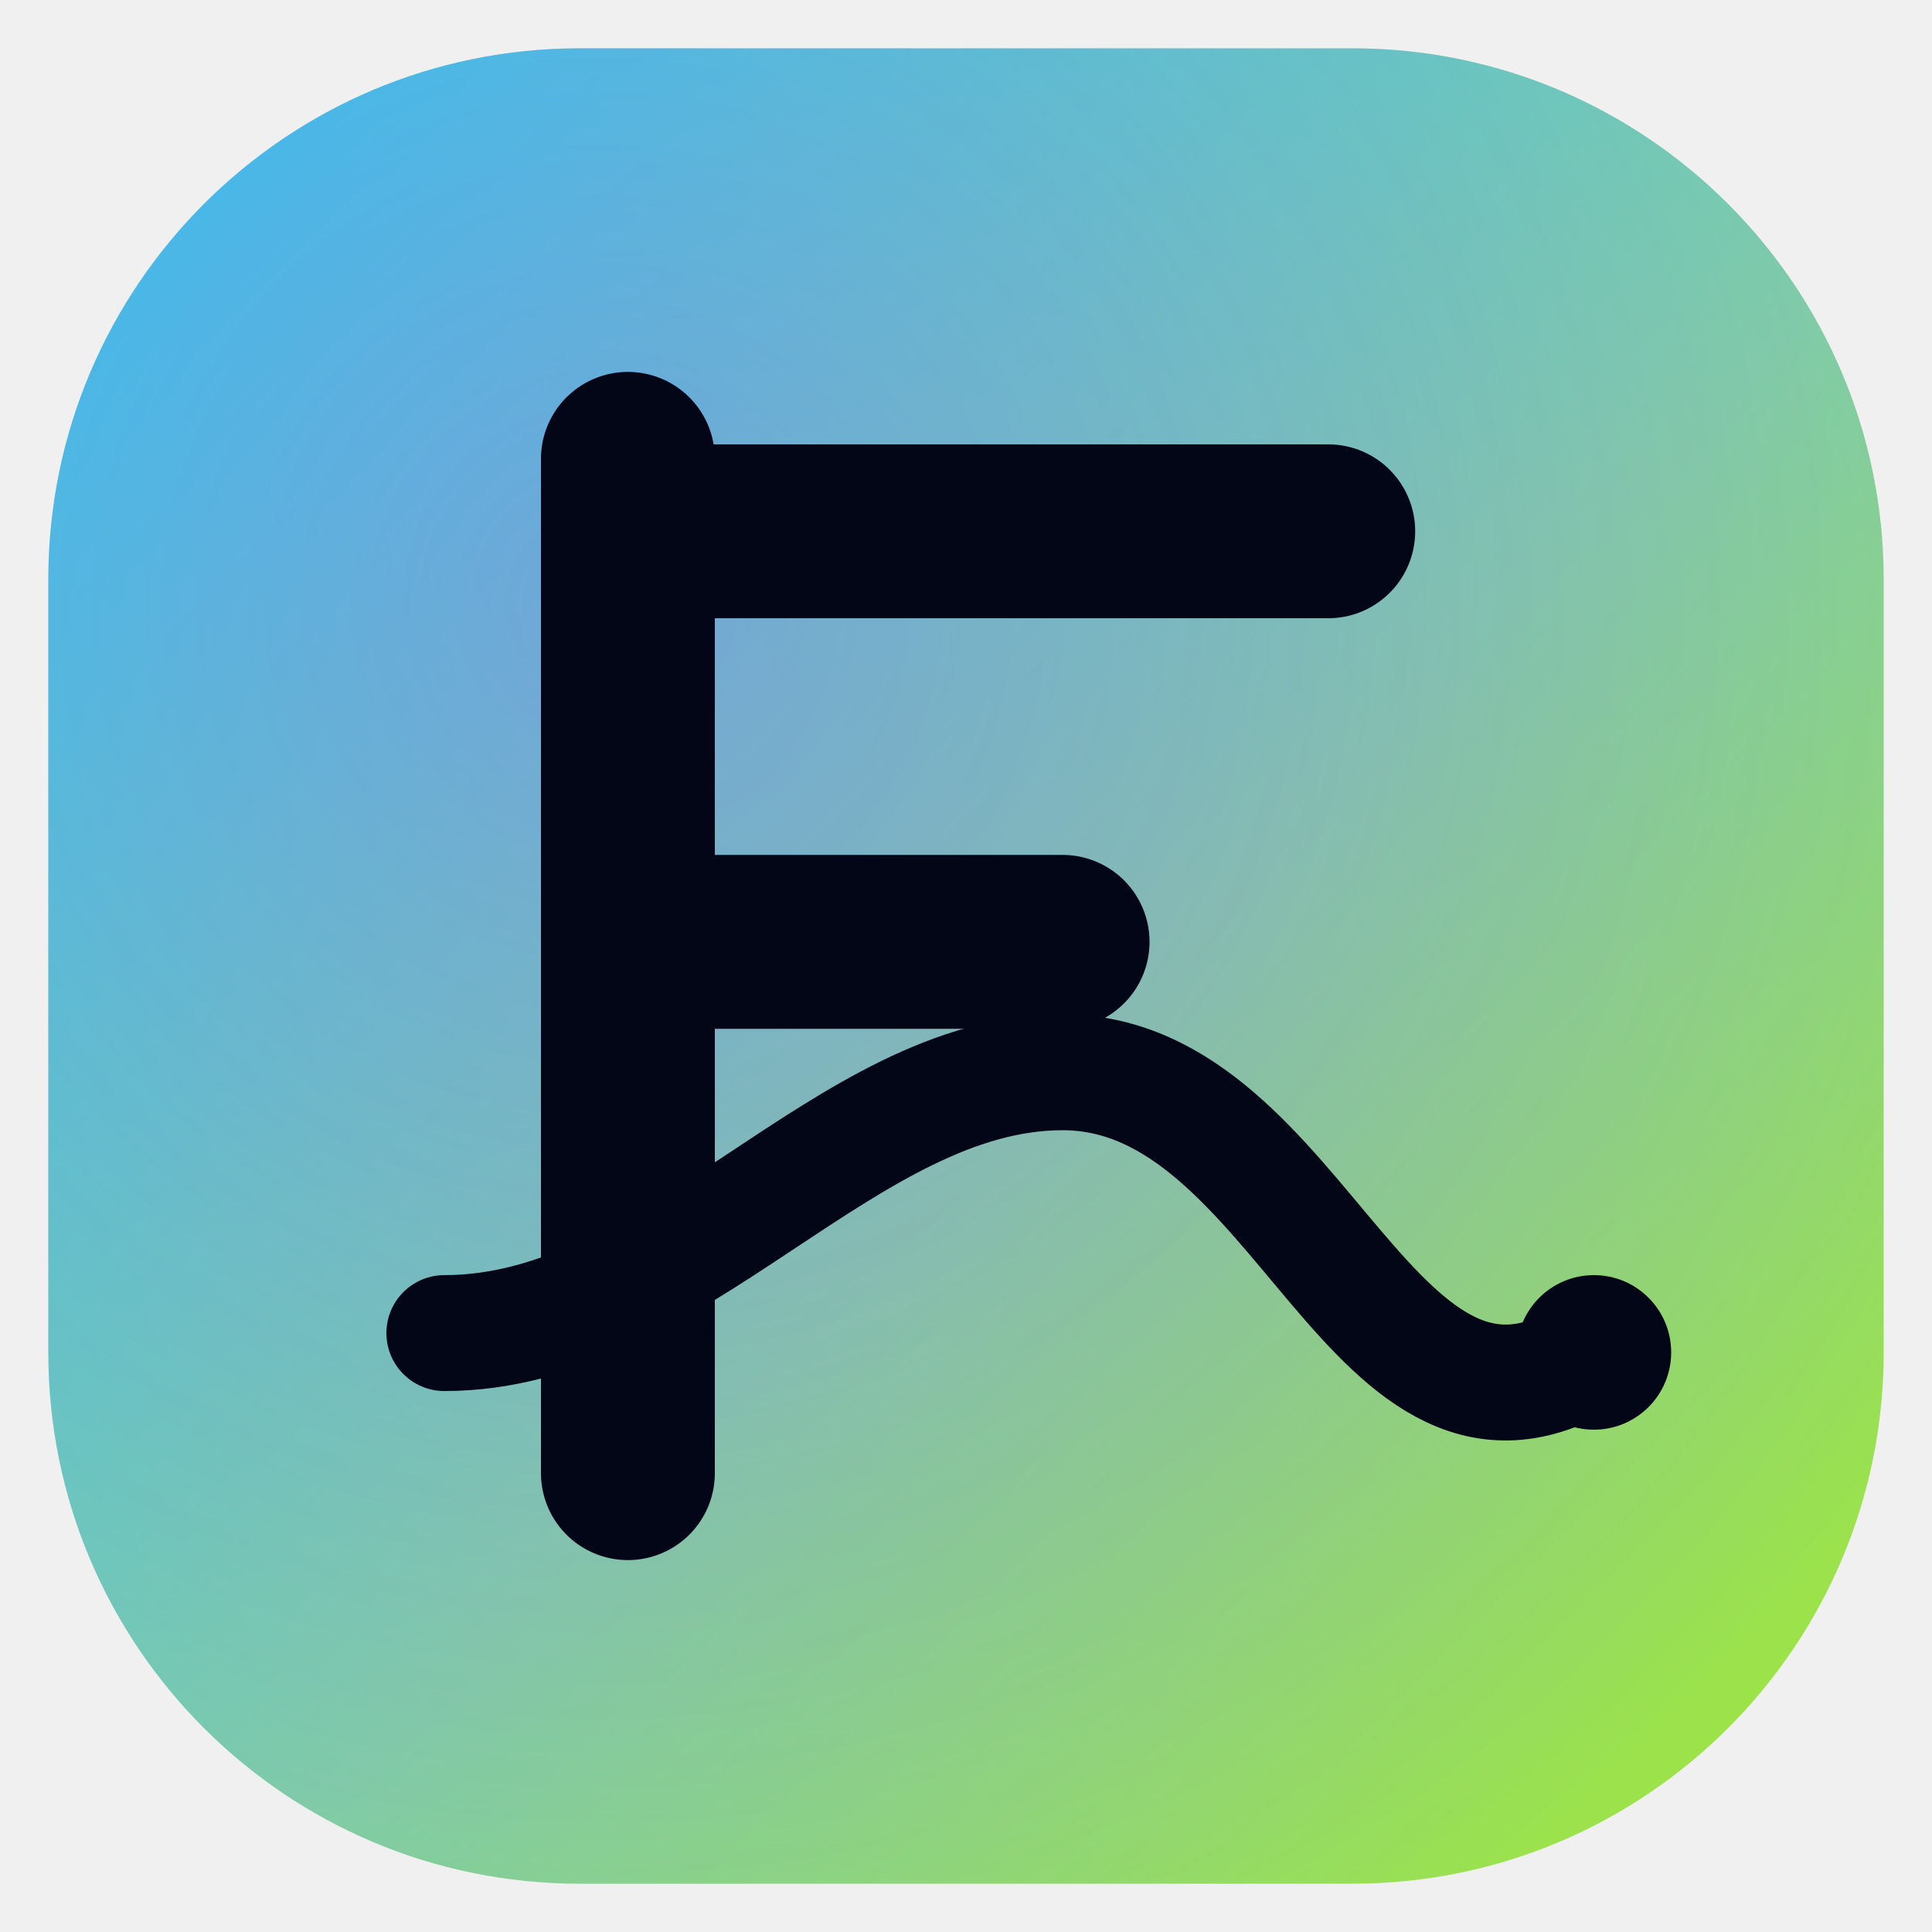
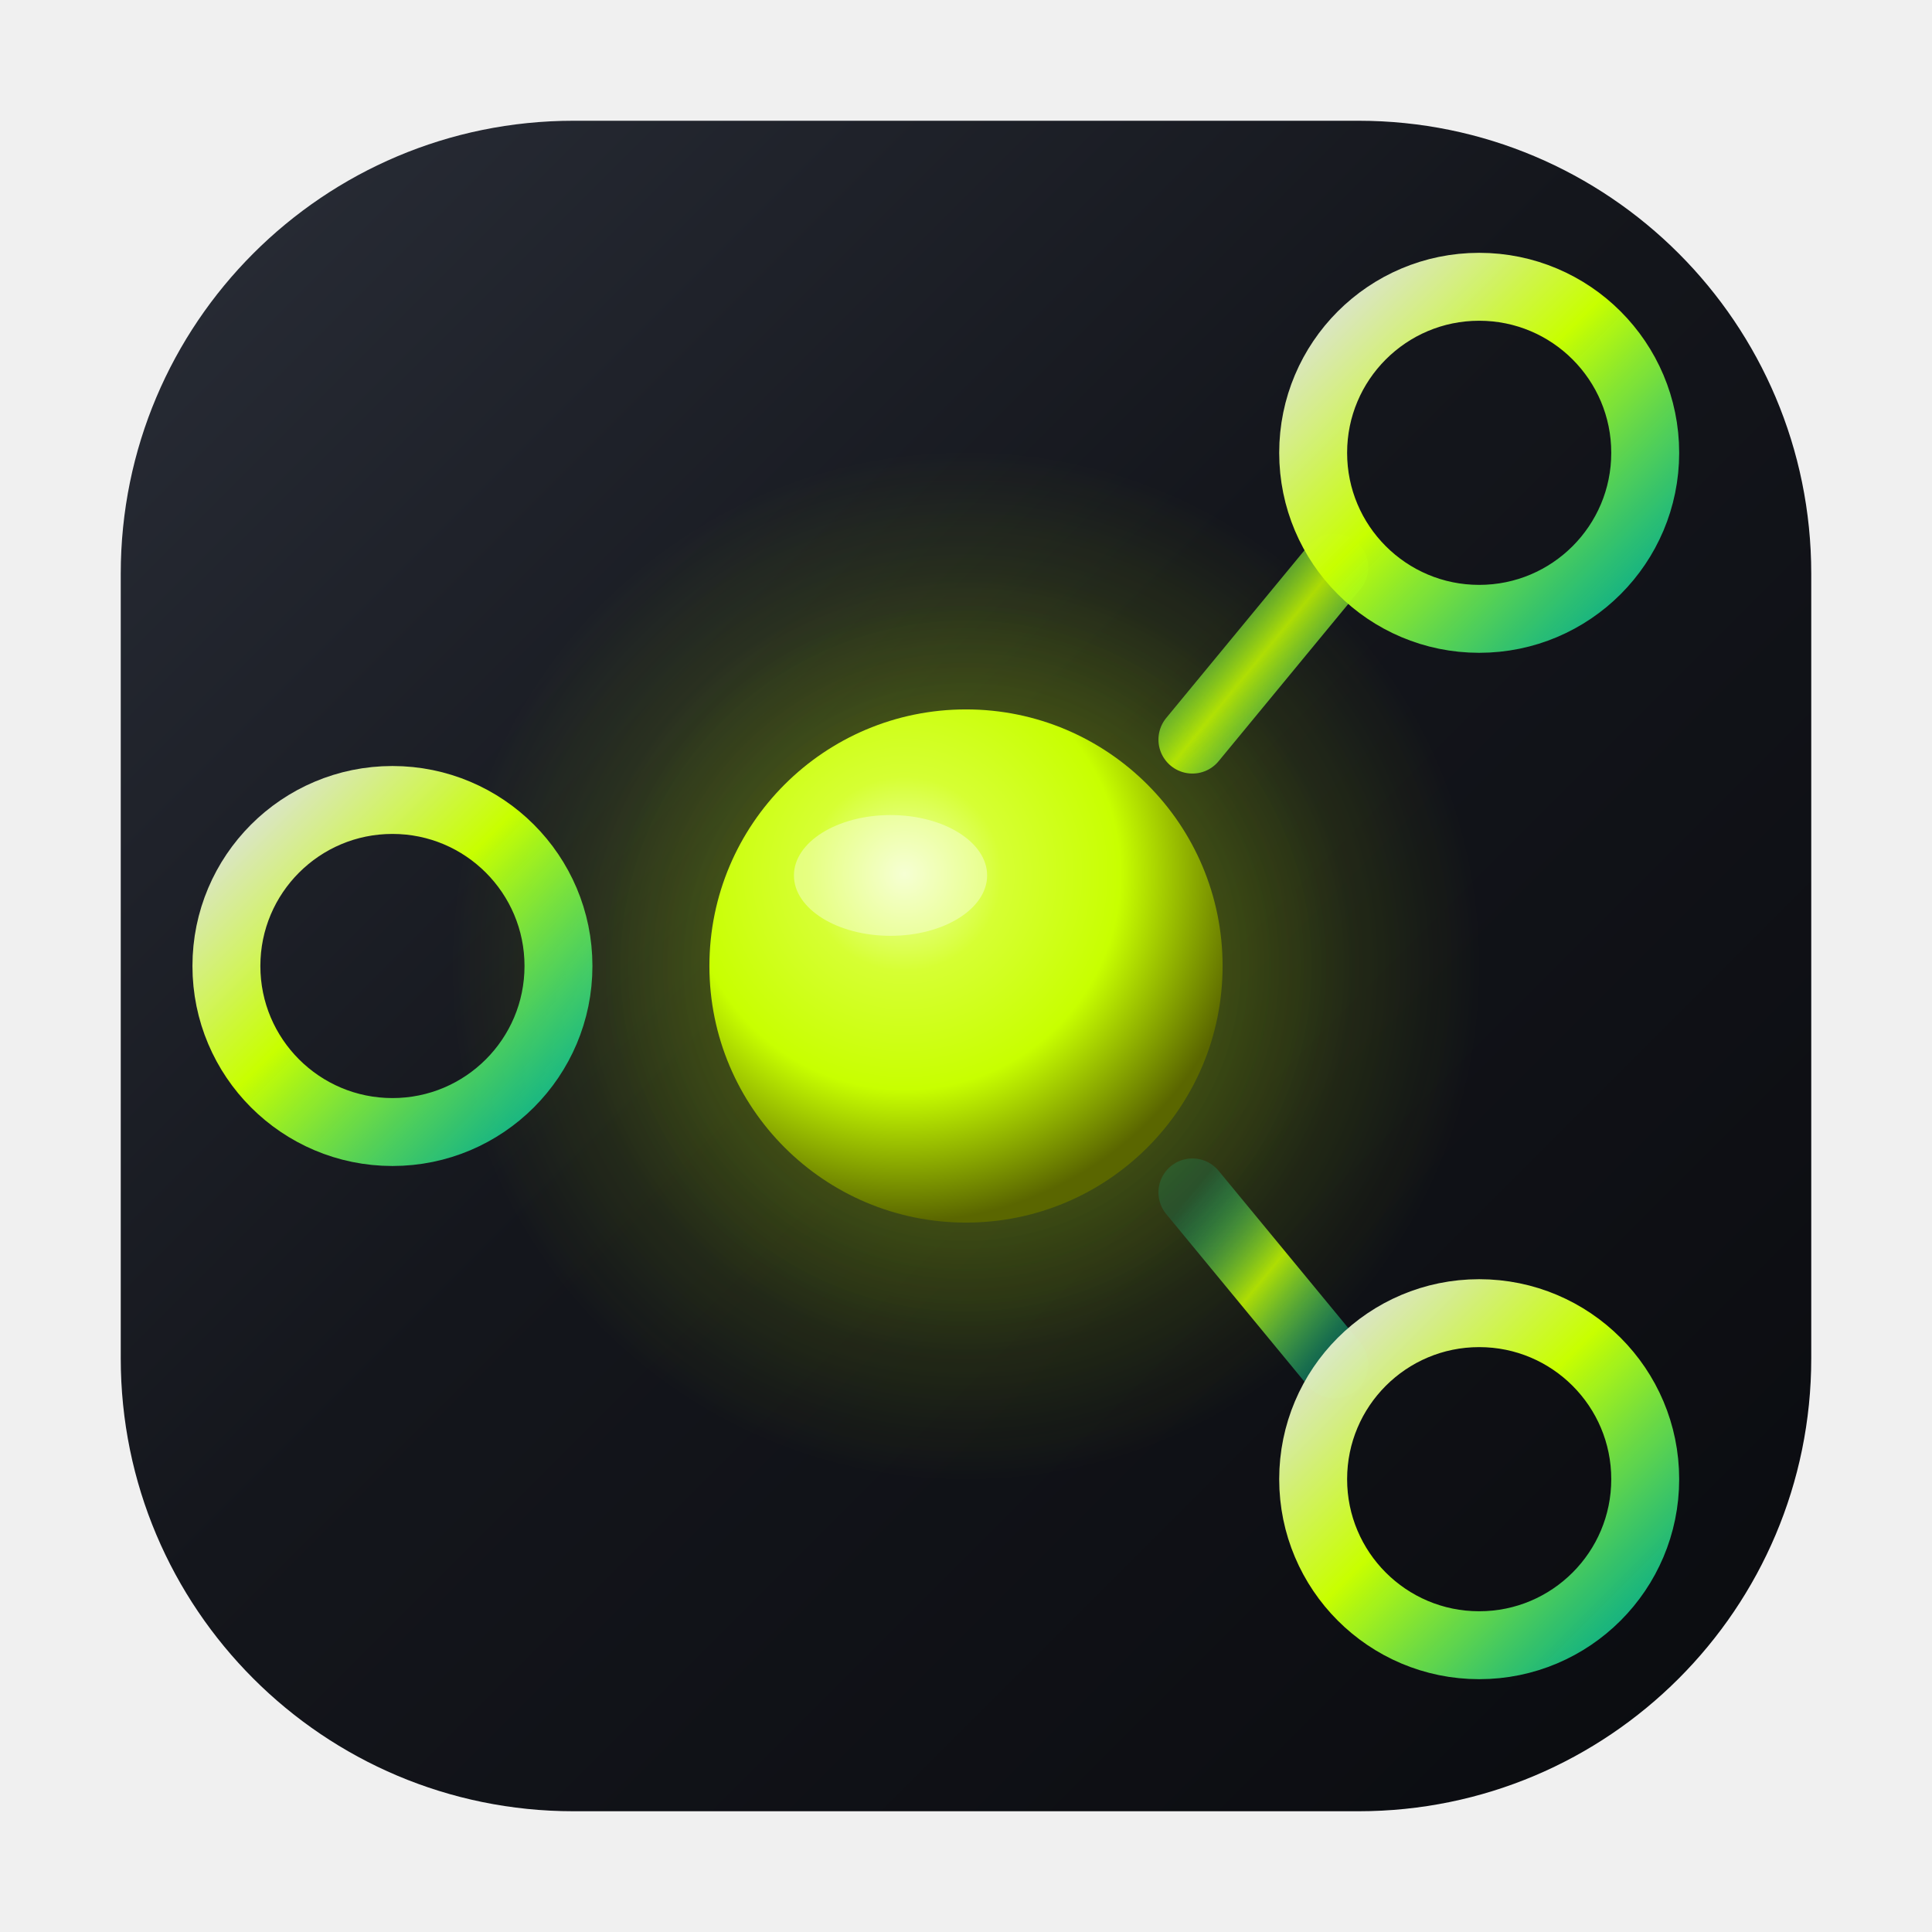
- <svg xmlns="http://www.w3.org/2000/svg" viewBox="0 0 40 40" role="img" aria-label="FitConnect">
+ <svg xmlns="http://www.w3.org/2000/svg" viewBox="0 0 64 64" role="img" aria-label="FitConnect">
  <defs>
-     <linearGradient id="p" x1="0" y1="0" x2="1" y2="1">
-       <stop offset="0%" stop-color="#22d3ee" />
-       <stop offset="55%" stop-color="#7dd3a3" />
-       <stop offset="100%" stop-color="#a3e635" />
+     <linearGradient id="plate" x1="0" y1="0" x2="1" y2="1">
+       <stop offset="0%" stop-color="#2a2e38" />
+       <stop offset="45%" stop-color="#14161c" />
+       <stop offset="100%" stop-color="#0a0b0f" />
    </linearGradient>
-     <radialGradient id="g" cx="0.3" cy="0.3" r="0.85">
-       <stop offset="0%" stop-color="#a855f7" stop-opacity="0.35" />
-       <stop offset="100%" stop-color="#a855f7" stop-opacity="0" />
+     <radialGradient id="hub" cx="38%" cy="32%" r="68%">
+       <stop offset="0%" stop-color="#f0ffb8" />
+       <stop offset="28%" stop-color="#d6ff33" />
+       <stop offset="62%" stop-color="#c8ff00" />
+       <stop offset="100%" stop-color="#5a6600" />
    </radialGradient>
+     <radialGradient id="hub-glow" cx="50%" cy="50%" r="50%">
+       <stop offset="0%" stop-color="#c8ff00" stop-opacity="0.55" />
+       <stop offset="100%" stop-color="#c8ff00" stop-opacity="0" />
+     </radialGradient>
+     <linearGradient id="link" x1="0" y1="0" x2="1" y2="1">
+       <stop offset="0%" stop-color="#00ddb4" stop-opacity="0.15" />
+       <stop offset="50%" stop-color="#c8ff00" stop-opacity="0.85" />
+       <stop offset="100%" stop-color="#00ddb4" stop-opacity="0.35" />
+     </linearGradient>
+     <linearGradient id="ring" x1="0" y1="0" x2="1" y2="1">
+       <stop offset="0%" stop-color="#e8ebf2" stop-opacity="0.95" />
+       <stop offset="45%" stop-color="#c8ff00" />
+       <stop offset="100%" stop-color="#00ddb4" stop-opacity="0.75" />
+     </linearGradient>
  </defs>
-   <rect x="1" y="1" width="38" height="38" rx="11" fill="url(#p)" />
-   <rect x="1" y="1" width="38" height="38" rx="11" fill="url(#g)" />
-   <g fill="none" stroke="#020617" stroke-linecap="round" stroke-linejoin="round">
-     <path d="M13 9.5 V30.5" stroke-width="3.6" />
-     <path d="M13 11 H27.5" stroke-width="3.6" />
-     <path d="M13 19.5 H22" stroke-width="3.6" />
-     <path d="M9.2 27.6 C 14 27.6 17.5 22.2 22 22.2 C 27 22.2 28.4 31 33 28" stroke-width="2.4" />
+   <rect x="4" y="4" width="56" height="56" rx="15" fill="url(#plate)" />
+   <circle cx="32" cy="32" r="17" fill="url(#hub-glow)" opacity="0.65" />
+   <g fill="none" stroke="url(#link)" stroke-width="2.25" stroke-linecap="round">
+     <line x1="18.5" y1="32" x2="23.2" y2="32" />
+     <line x1="39.5" y1="24.5" x2="44.2" y2="18.8" />
+     <line x1="39.5" y1="39.5" x2="44.2" y2="45.2" />
  </g>
-   <circle cx="33" cy="28" r="1.6" fill="#020617" />
+   <circle cx="13" cy="32" r="5.5" fill="none" stroke="url(#ring)" stroke-width="2.25" />
+   <circle cx="49" cy="15" r="5.5" fill="none" stroke="url(#ring)" stroke-width="2.25" />
+   <circle cx="49" cy="49" r="5.5" fill="none" stroke="url(#ring)" stroke-width="2.25" />
+   <circle cx="32" cy="32" r="13" fill="url(#hub-glow)" opacity="0.35" />
+   <circle cx="32" cy="32" r="8.5" fill="url(#hub)" />
+   <ellipse cx="29.5" cy="29" rx="3.2" ry="2" fill="#ffffff" opacity="0.38" />
</svg>
